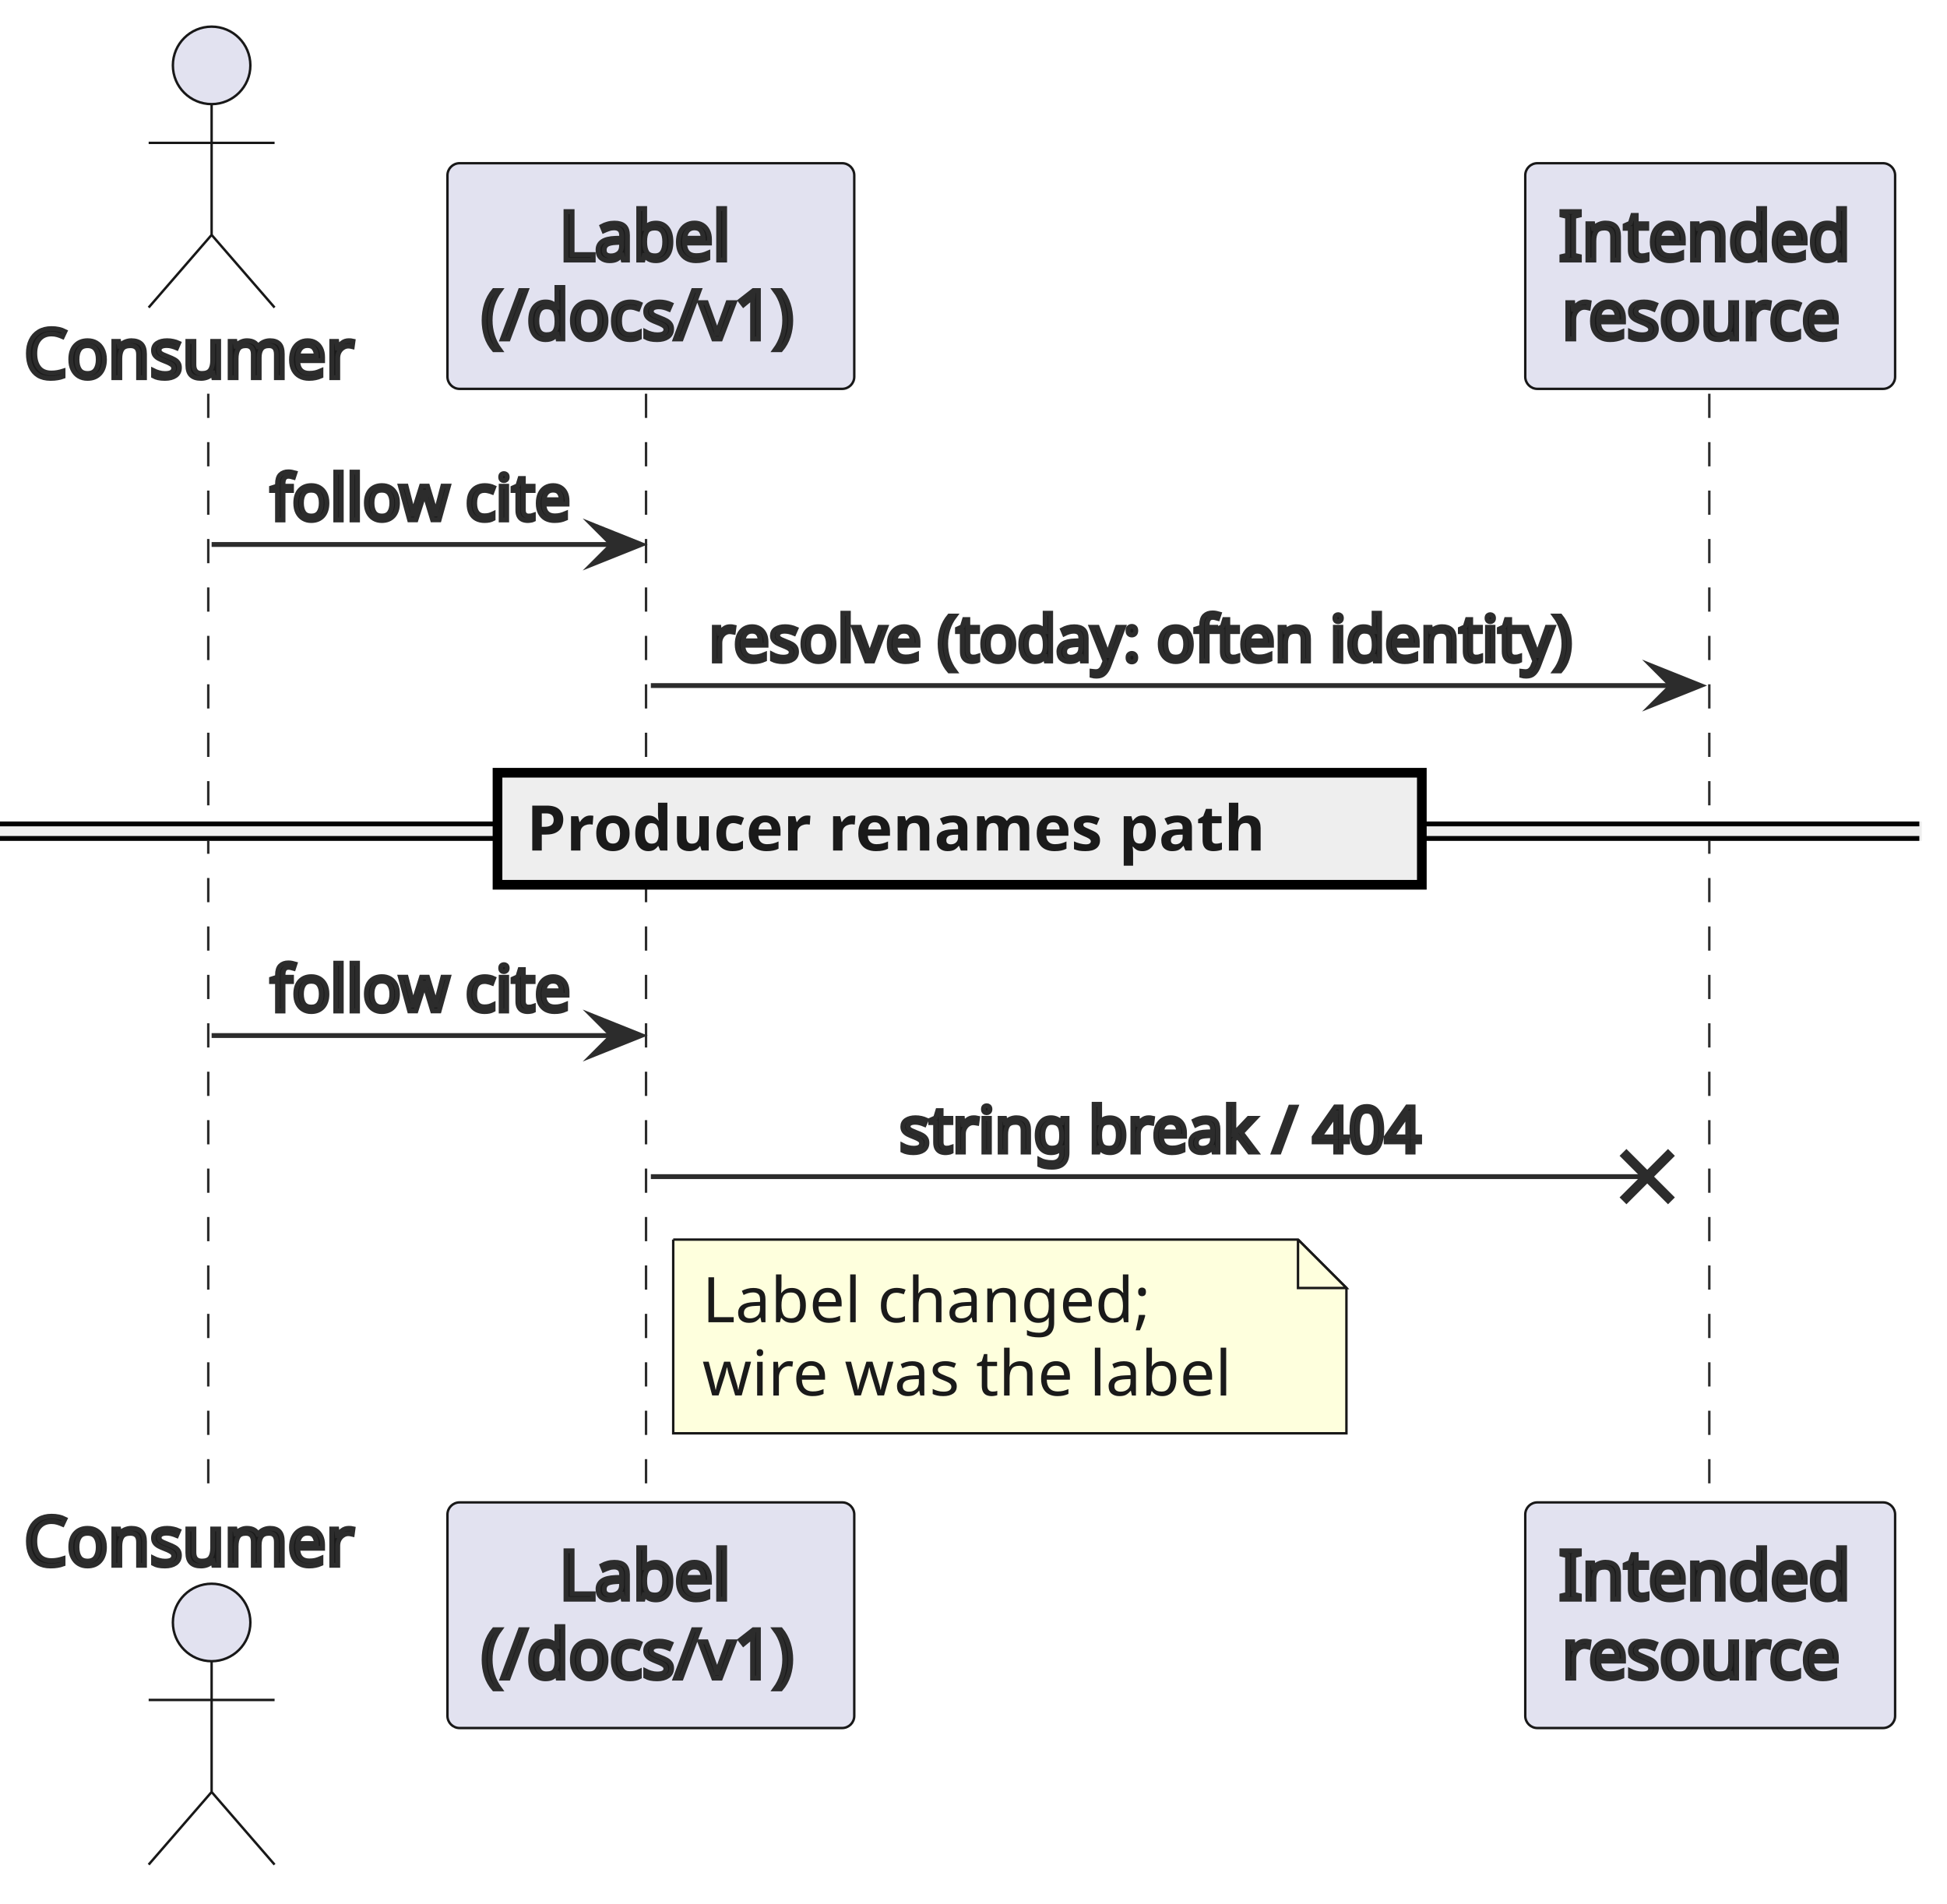
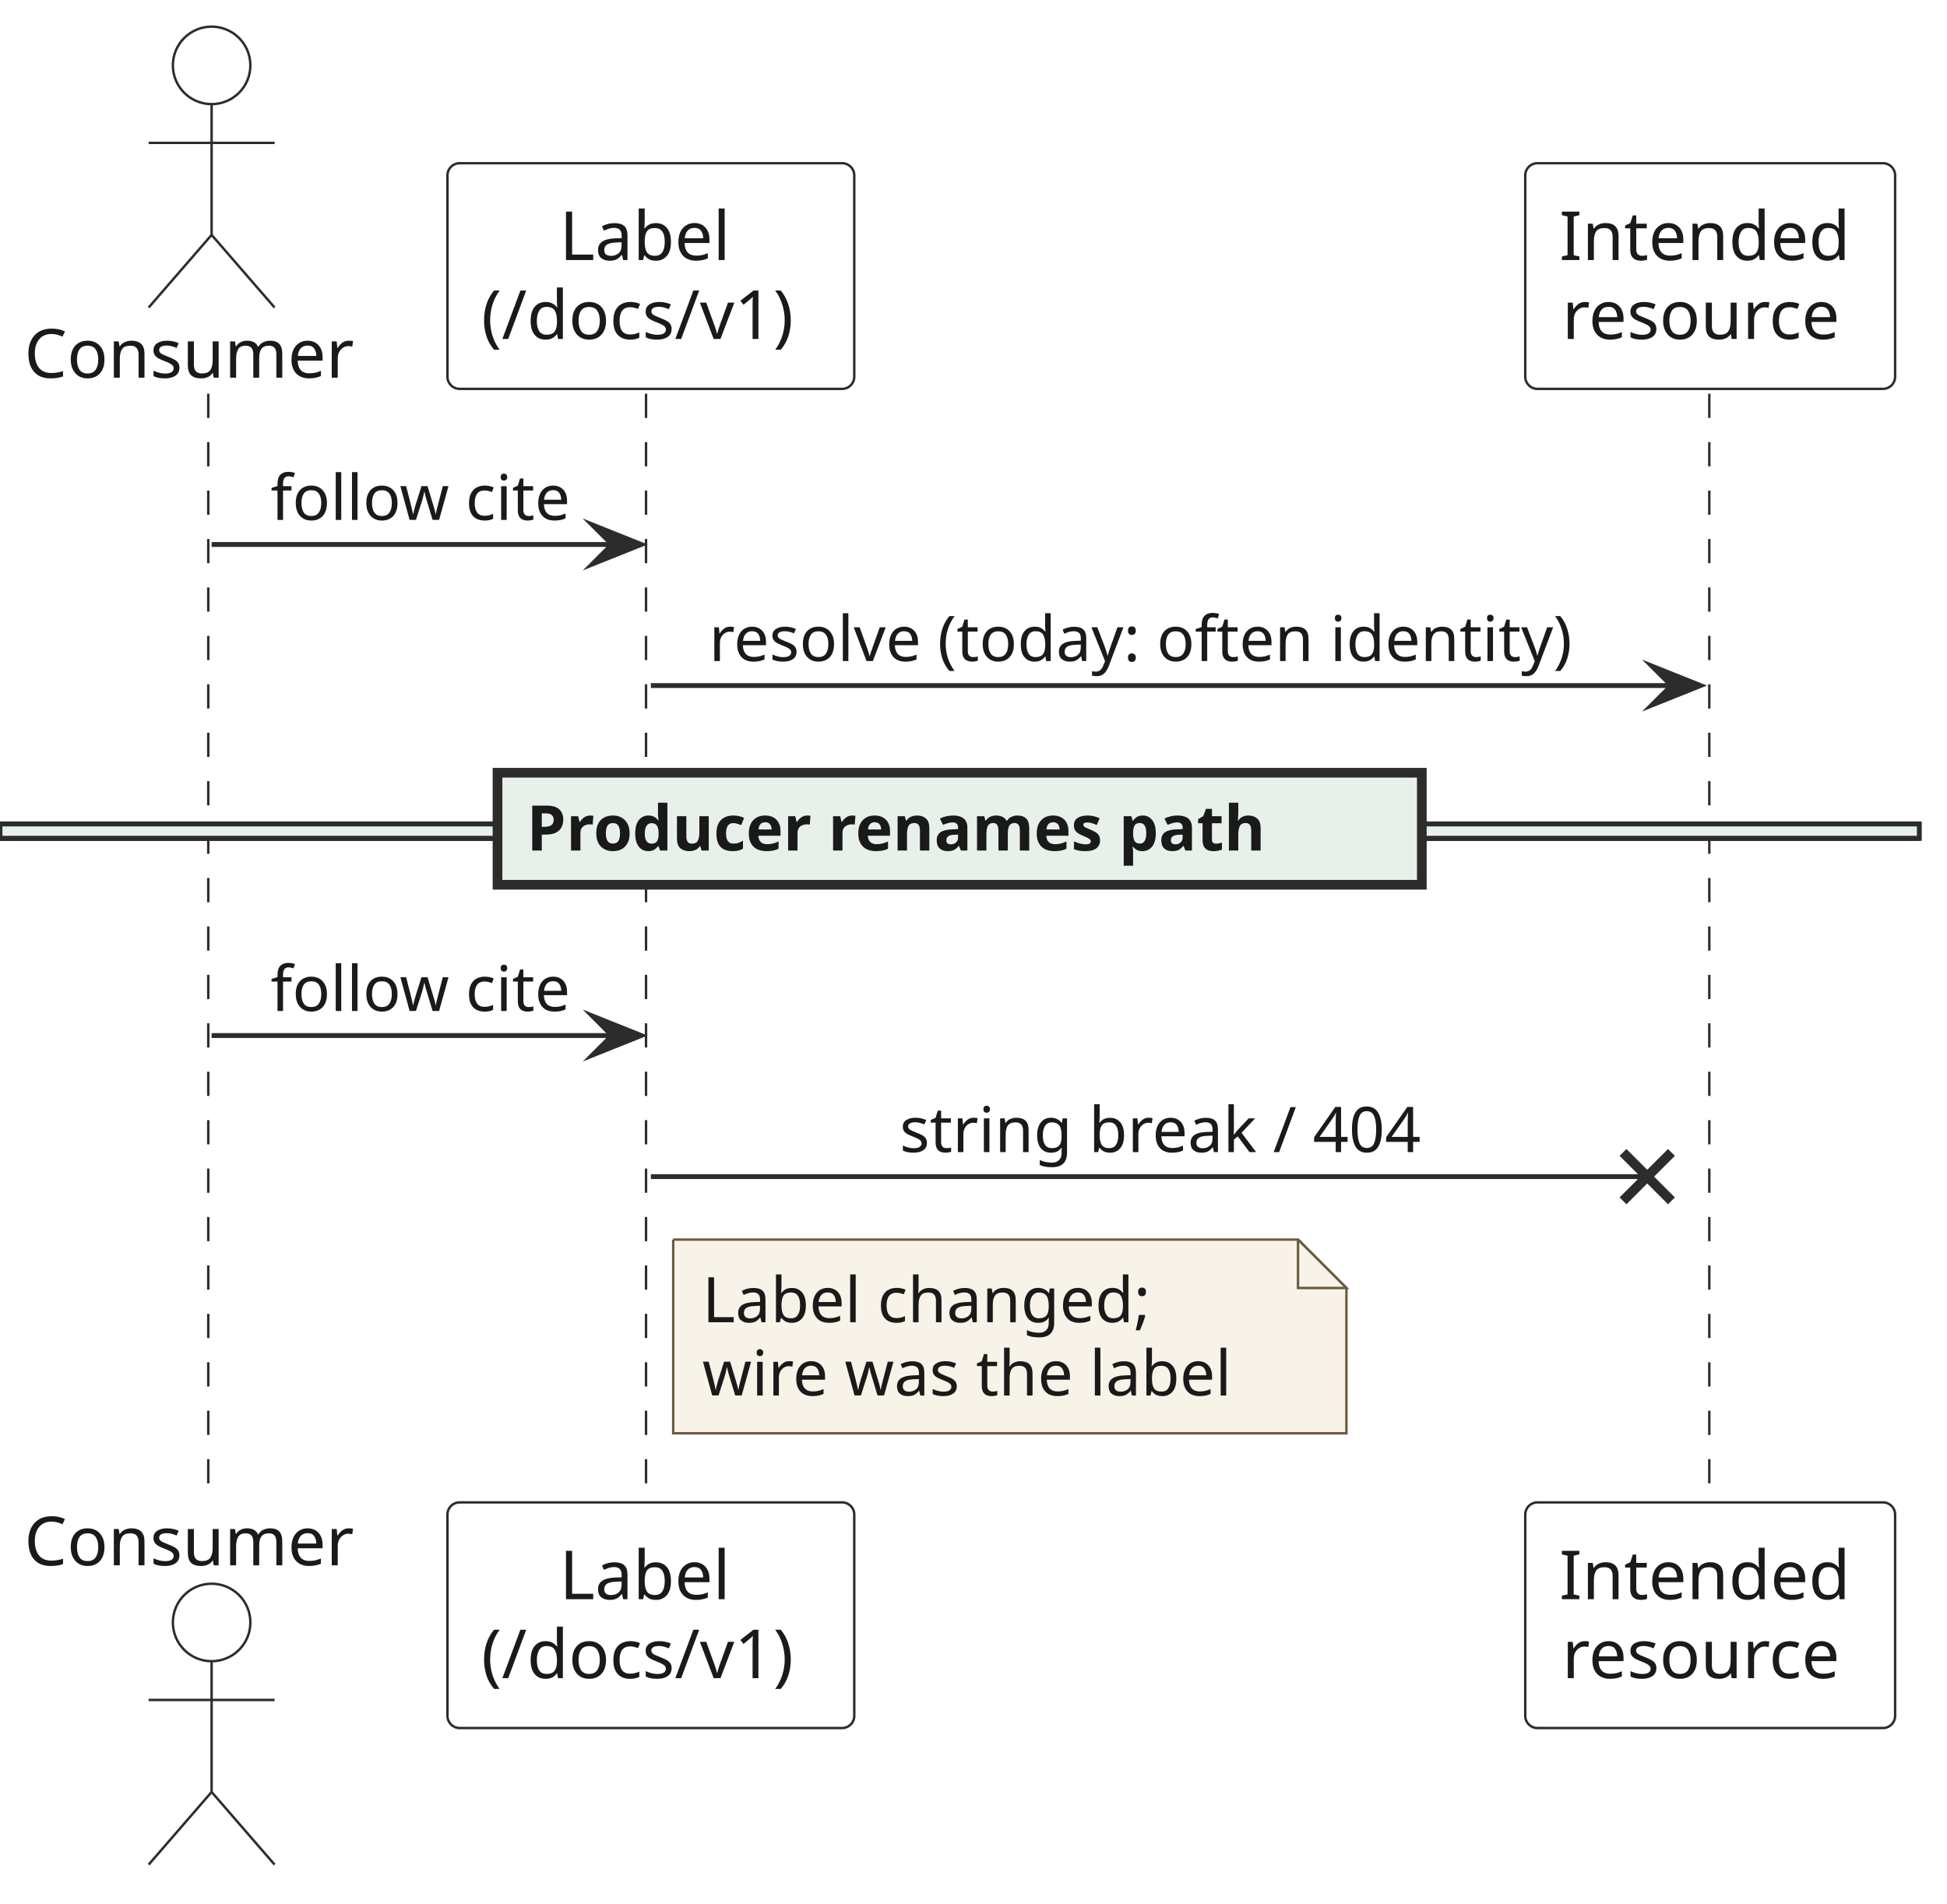
<svg xmlns="http://www.w3.org/2000/svg" contentStyleType="text/css" data-diagram-type="SEQUENCE" preserveAspectRatio="xMidYMid meet" version="1.1" viewBox="0 0 402 393" width="100%" zoomAndPan="magnify" class="themed-svg-root" role="img">
  <style id="themed-svg-diagram-presets">:where(:root){--themed-svg-diagram-color-canvas:#f3f1ec;--themed-svg-diagram-color-surface-primary:#ffffff;--themed-svg-diagram-color-surface-secondary:#e8f0ea;--themed-svg-diagram-color-text-primary:#1a1a1a;--themed-svg-diagram-color-border-primary:#2c2c2c;--themed-svg-diagram-color-edge:#2c2c2c;--themed-svg-diagram-color-accent-primary:#1f3a2e;--themed-svg-diagram-color-accent-on-primary:#f7f3e8;--themed-svg-diagram-color-status-warning:#f7f3e8;--themed-svg-diagram-color-status-warning-border:#6b5a3e;--themed-svg-diagram-color-status-danger:#f6e8e6;--themed-svg-diagram-color-status-danger-border:#7a3a32;}@media (prefers-color-scheme:dark){:where(:root){--themed-svg-diagram-color-canvas:#10161a;--themed-svg-diagram-color-surface-primary:#182126;--themed-svg-diagram-color-surface-secondary:#203038;--themed-svg-diagram-color-text-primary:#edf4f2;--themed-svg-diagram-color-border-primary:#78909b;--themed-svg-diagram-color-edge:#a8bdc4;--themed-svg-diagram-color-accent-primary:#55d6b2;--themed-svg-diagram-color-accent-on-primary:#071512;--themed-svg-diagram-color-status-warning:#4a3e24;--themed-svg-diagram-color-status-warning-border:#d5b866;--themed-svg-diagram-color-status-danger:#542d2d;--themed-svg-diagram-color-status-danger-border:#e99a9a;}}</style>
  <defs />
  <g>
    <g class="participant-lifeline" data-entity-uid="part1" data-qualified-name="Consumer" data-source-line="6" id="part1-lifeline">
      <g>
        <rect fill="#000000" fill-opacity="0" height="229.93" width="8" x="39.694" y="81.297" />
-         <line style="stroke:var(--themed-svg-diagram-color-edge, #2c2c2c); stroke-width:0.5; stroke-dasharray:5,5;" x1="43" x2="43" y1="81.297" y2="311.227" />
+         <line style="stroke:var(--themed-svg-diagram-color-border-primary, #2c2c2c); stroke-width:0.5; stroke-dasharray:5,5;" x1="43" x2="43" y1="81.297" y2="311.227" class="sequence-divider" />
      </g>
    </g>
    <g class="participant-lifeline" data-entity-uid="part2" data-qualified-name="Label" data-source-line="7" id="part2-lifeline">
      <g>
        <rect fill="#000000" fill-opacity="0" height="229.93" width="8" x="130.384" y="81.297" />
-         <line style="stroke:var(--themed-svg-diagram-color-edge, #2c2c2c); stroke-width:0.5; stroke-dasharray:5,5;" x1="133.388" x2="133.388" y1="81.297" y2="311.227" />
+         <line style="stroke:var(--themed-svg-diagram-color-border-primary, #2c2c2c); stroke-width:0.5; stroke-dasharray:5,5;" x1="133.388" x2="133.388" y1="81.297" y2="311.227" class="sequence-divider" />
      </g>
    </g>
    <g class="participant-lifeline" data-entity-uid="part3" data-qualified-name="Thing" data-source-line="8" id="part3-lifeline">
      <g>
        <rect fill="#000000" fill-opacity="0" height="229.93" width="8" x="349.105" y="81.297" />
-         <line style="stroke:var(--themed-svg-diagram-color-edge, #2c2c2c); stroke-width:0.5; stroke-dasharray:5,5;" x1="352.923" x2="352.923" y1="81.297" y2="311.227" />
+         <line style="stroke:var(--themed-svg-diagram-color-border-primary, #2c2c2c); stroke-width:0.5; stroke-dasharray:5,5;" x1="352.923" x2="352.923" y1="81.297" y2="311.227" class="sequence-divider" />
      </g>
    </g>
    <g class="participant participant-head" data-entity-uid="part1" data-qualified-name="Consumer" data-source-line="6" id="part1-head">
      <text fill="#000000" font-family="Segoe UI" font-size="14" lengthAdjust="spacing" textLength="71.388" x="5" y="77.995">Consumer</text>
-       <ellipse cx="43.694" cy="13.5" fill="#E2E2F0" rx="8" ry="8" style="stroke:#181818;stroke-width:0.5;" />
-       <path d="M43.694,21.5 L43.694,48.5 M30.694,29.5 L56.694,29.5 M43.694,48.5 L30.694,63.5 M43.694,48.5 L56.694,63.5" fill="none" style="stroke:#181818;stroke-width:0.5;" />
+       <ellipse cx="43.694" cy="13.5" fill="#E2E2F0" rx="8" ry="8" style="stroke:var(--themed-svg-diagram-color-border-primary, #2c2c2c); stroke-width:0.5;" />
+       <path d="M43.694,21.5 L43.694,48.5 M30.694,29.5 L56.694,29.5 M43.694,48.5 L30.694,63.5 M43.694,48.5 L56.694,63.5" fill="none" style="stroke:var(--themed-svg-diagram-color-border-primary, #2c2c2c); stroke-width:0.5;" />
    </g>
    <g class="participant participant-tail" data-entity-uid="part1" data-qualified-name="Consumer" data-source-line="6" id="part1-tail">
      <text fill="#000000" font-family="Segoe UI" font-size="14" lengthAdjust="spacing" textLength="71.388" x="5" y="323.222">Consumer</text>
-       <ellipse cx="43.694" cy="335.023" fill="#E2E2F0" rx="8" ry="8" style="stroke:#181818;stroke-width:0.5;" />
-       <path d="M43.694,343.023 L43.694,370.023 M30.694,351.023 L56.694,351.023 M43.694,370.023 L30.694,385.023 M43.694,370.023 L56.694,385.023" fill="none" style="stroke:#181818;stroke-width:0.5;" />
+       <ellipse cx="43.694" cy="335.023" fill="#E2E2F0" rx="8" ry="8" style="stroke:var(--themed-svg-diagram-color-border-primary, #2c2c2c); stroke-width:0.5;" />
+       <path d="M43.694,343.023 L43.694,370.023 M30.694,351.023 L56.694,351.023 M43.694,370.023 L30.694,385.023 M43.694,370.023 L56.694,385.023" fill="none" style="stroke:var(--themed-svg-diagram-color-border-primary, #2c2c2c); stroke-width:0.5;" />
    </g>
    <g class="participant participant-head" data-entity-uid="part2" data-qualified-name="Label" data-source-line="7" id="part2-head">
-       <rect fill="#E2E2F0" height="46.594" rx="2.5" ry="2.5" style="stroke:#181818;stroke-width:0.5;" width="83.993" x="92.388" y="33.703" />
+       <rect fill="#E2E2F0" height="46.594" rx="2.5" ry="2.5" style="stroke:var(--themed-svg-diagram-color-border-primary, #2c2c2c); stroke-width:0.5;" width="83.993" x="92.388" y="33.703" />
      <text fill="#000000" font-family="Segoe UI" font-size="14" lengthAdjust="spacing" textLength="37.769" x="115.5" y="53.698">Label</text>
      <text fill="#000000" font-family="Segoe UI" font-size="14" lengthAdjust="spacing" textLength="69.993" x="99.388" y="69.995">(/docs/v1)</text>
    </g>
    <g class="participant participant-tail" data-entity-uid="part2" data-qualified-name="Label" data-source-line="7" id="part2-tail">
-       <rect fill="#E2E2F0" height="46.594" rx="2.5" ry="2.5" style="stroke:#181818;stroke-width:0.5;" width="83.993" x="92.388" y="310.227" />
+       <rect fill="#E2E2F0" height="46.594" rx="2.5" ry="2.5" style="stroke:var(--themed-svg-diagram-color-border-primary, #2c2c2c); stroke-width:0.5;" width="83.993" x="92.388" y="310.227" />
      <text fill="#000000" font-family="Segoe UI" font-size="14" lengthAdjust="spacing" textLength="37.769" x="115.5" y="330.222">Label</text>
      <text fill="#000000" font-family="Segoe UI" font-size="14" lengthAdjust="spacing" textLength="69.993" x="99.388" y="346.519">(/docs/v1)</text>
    </g>
    <g class="participant participant-head" data-entity-uid="part3" data-qualified-name="Thing" data-source-line="8" id="part3-head">
-       <rect fill="#E2E2F0" height="46.594" rx="2.5" ry="2.5" style="stroke:#181818;stroke-width:0.5;" width="76.364" x="314.923" y="33.703" />
+       <rect fill="#E2E2F0" height="46.594" rx="2.5" ry="2.5" style="stroke:var(--themed-svg-diagram-color-border-primary, #2c2c2c); stroke-width:0.5;" width="76.364" x="314.923" y="33.703" />
      <text fill="#000000" font-family="Segoe UI" font-size="14" lengthAdjust="spacing" textLength="62.364" x="321.923" y="53.698">Intended</text>
      <text fill="#000000" font-family="Segoe UI" font-size="14" lengthAdjust="spacing" textLength="61.168" x="322.521" y="69.995">resource</text>
    </g>
    <g class="participant participant-tail" data-entity-uid="part3" data-qualified-name="Thing" data-source-line="8" id="part3-tail">
-       <rect fill="#E2E2F0" height="46.594" rx="2.5" ry="2.5" style="stroke:#181818;stroke-width:0.5;" width="76.364" x="314.923" y="310.227" />
+       <rect fill="#E2E2F0" height="46.594" rx="2.5" ry="2.5" style="stroke:var(--themed-svg-diagram-color-border-primary, #2c2c2c); stroke-width:0.5;" width="76.364" x="314.923" y="310.227" />
      <text fill="#000000" font-family="Segoe UI" font-size="14" lengthAdjust="spacing" textLength="62.364" x="321.923" y="330.222">Intended</text>
      <text fill="#000000" font-family="Segoe UI" font-size="14" lengthAdjust="spacing" textLength="61.168" x="322.521" y="346.519">resource</text>
    </g>
    <g class="message" data-entity-1="part1" data-entity-2="part2" data-source-line="10" id="msg1">
-       <polygon fill="#2C2C2C" points="122.384,108.43,132.384,112.43,122.384,116.43,126.384,112.43" style="stroke:#2C2C2C;stroke-width:1;stroke-linejoin:miter;stroke-miterlimit:10;" />
-       <line style="stroke:#2C2C2C;stroke-width:1;" x1="43.694" x2="128.384" y1="112.43" y2="112.43" />
+       <polygon fill="#2C2C2C" points="122.384,108.43,132.384,112.43,122.384,116.43,126.384,112.43" style="stroke:var(--themed-svg-diagram-color-edge, #2c2c2c); stroke-width:1; stroke-linejoin:miter; stroke-miterlimit:10;" />
+       <line style="stroke:var(--themed-svg-diagram-color-edge, #2c2c2c); stroke-width:1;" x1="43.694" x2="128.384" y1="112.43" y2="112.43" />
      <text fill="#000000" font-family="Segoe UI" font-size="13" lengthAdjust="spacing" textLength="66.327" x="55.876" y="107.364">follow cite</text>
    </g>
    <g class="message" data-entity-1="part2" data-entity-2="part3" data-source-line="11" id="msg2">
-       <polygon fill="#2C2C2C" points="341.105,137.562,351.105,141.562,341.105,145.562,345.105,141.562" style="stroke:#2C2C2C;stroke-width:1;stroke-linejoin:miter;stroke-miterlimit:10;" />
-       <line style="stroke:#2C2C2C;stroke-width:1;" x1="134.384" x2="347.105" y1="141.562" y2="141.562" />
+       <polygon fill="#2C2C2C" points="341.105,137.562,351.105,141.562,341.105,145.562,345.105,141.562" style="stroke:var(--themed-svg-diagram-color-edge, #2c2c2c); stroke-width:1; stroke-linejoin:miter; stroke-miterlimit:10;" />
+       <line style="stroke:var(--themed-svg-diagram-color-edge, #2c2c2c); stroke-width:1;" x1="134.384" x2="347.105" y1="141.562" y2="141.562" />
      <text fill="#000000" font-family="Segoe UI" font-size="13" lengthAdjust="spacing" textLength="194.721" x="146.384" y="136.497">resolve (today: often identity)</text>
    </g>
-     <rect fill="#EEEEEE" height="3" style="stroke:#EEEEEE;stroke-width:1;" width="396.287" x="0" y="170.129" />
-     <line style="stroke:#000000;stroke-width:1;" x1="0" x2="396.287" y1="170.129" y2="170.129" />
-     <line style="stroke:#000000;stroke-width:1;" x1="0" x2="396.287" y1="173.129" y2="173.129" />
-     <rect fill="#EEEEEE" height="23.133" style="stroke:#000000;stroke-width:2;" width="190.846" x="102.721" y="159.562" />
+     <rect fill="#EEEEEE" height="3" style="stroke:var(--themed-svg-diagram-color-border-primary, #2c2c2c); stroke-width:1;" width="396.287" x="0" y="170.129" class="sequence-divider" />
+     <line style="stroke:var(--themed-svg-diagram-color-border-primary, #2c2c2c); stroke-width:1;" x1="0" x2="396.287" y1="170.129" y2="170.129" class="sequence-divider" />
+     <line style="stroke:var(--themed-svg-diagram-color-border-primary, #2c2c2c); stroke-width:1;" x1="0" x2="396.287" y1="173.129" y2="173.129" class="sequence-divider" />
+     <rect fill="#EEEEEE" height="23.133" style="stroke:var(--themed-svg-diagram-color-border-primary, #2c2c2c); stroke-width:2;" width="190.846" x="102.721" y="159.562" class="sequence-divider" />
    <text fill="#000000" font-family="Segoe UI" font-size="13" font-weight="700" lengthAdjust="spacing" textLength="172.32" x="108.721" y="175.629">Producer renames path</text>
    <g class="message" data-entity-1="part1" data-entity-2="part2" data-source-line="13" id="msg3">
-       <polygon fill="#2C2C2C" points="122.384,209.828,132.384,213.828,122.384,217.828,126.384,213.828" style="stroke:#2C2C2C;stroke-width:1;stroke-linejoin:miter;stroke-miterlimit:10;" />
-       <line style="stroke:#2C2C2C;stroke-width:1;" x1="43.694" x2="128.384" y1="213.828" y2="213.828" />
+       <polygon fill="#2C2C2C" points="122.384,209.828,132.384,213.828,122.384,217.828,126.384,213.828" style="stroke:var(--themed-svg-diagram-color-edge, #2c2c2c); stroke-width:1; stroke-linejoin:miter; stroke-miterlimit:10;" />
+       <line style="stroke:var(--themed-svg-diagram-color-edge, #2c2c2c); stroke-width:1;" x1="43.694" x2="128.384" y1="213.828" y2="213.828" />
      <text fill="#000000" font-family="Segoe UI" font-size="13" lengthAdjust="spacing" textLength="66.327" x="55.876" y="208.762">follow cite</text>
    </g>
    <g class="message" data-entity-1="part2" data-entity-2="part3" data-source-line="14" id="msg4">
-       <line style="stroke:#2C2C2C;stroke-width:2;" x1="335.105" x2="345.105" y1="237.961" y2="247.961" />
-       <line style="stroke:#2C2C2C;stroke-width:2;" x1="335.105" x2="345.105" y1="247.961" y2="237.961" />
-       <line style="stroke:#2C2C2C;stroke-width:1;" x1="134.384" x2="340.105" y1="242.961" y2="242.961" />
+       <line style="stroke:var(--themed-svg-diagram-color-edge, #2c2c2c); stroke-width:2;" x1="335.105" x2="345.105" y1="237.961" y2="247.961" />
+       <line style="stroke:var(--themed-svg-diagram-color-edge, #2c2c2c); stroke-width:2;" x1="335.105" x2="345.105" y1="247.961" y2="237.961" />
+       <line style="stroke:var(--themed-svg-diagram-color-edge, #2c2c2c); stroke-width:1;" x1="134.384" x2="340.105" y1="242.961" y2="242.961" />
      <text fill="#000000" font-family="Segoe UI" font-size="13" lengthAdjust="spacing" textLength="115.997" x="185.746" y="237.895">string break / 404</text>
    </g>
-     <path d="M139,255.961 L139,295.961 L278,295.961 L278,265.961 L268,255.961 L139,255.961" fill="#FEFFDD" style="stroke:#181818;stroke-width:0.5;" />
-     <path d="M268,255.961 L268,265.961 L278,265.961 L268,255.961" fill="#FEFFDD" style="stroke:#181818;stroke-width:0.5;" />
+     <path d="M139,255.961 L139,295.961 L278,295.961 L278,265.961 L268,255.961 L139,255.961" fill="#FEFFDD" style="stroke:var(--themed-svg-diagram-color-status-warning-border, #6b5a3e); stroke-width:0.5;" class="note" />
+     <path d="M268,255.961 L268,265.961 L278,265.961 L268,255.961" fill="#FEFFDD" style="stroke:var(--themed-svg-diagram-color-status-warning-border, #6b5a3e); stroke-width:0.5;" class="note" />
    <text fill="#000000" font-family="Segoe UI" font-size="13" lengthAdjust="spacing" textLength="99.677" x="145" y="273.028">Label changed;</text>
    <text fill="#000000" font-family="Segoe UI" font-size="13" lengthAdjust="spacing" textLength="118.13" x="145" y="288.161">wire was the label</text>
  </g>
-   <style id="themed-svg-bindings">.themed-svg-root{background-color:var(--themed-svg-diagram-color-canvas, #f3f1ec) !important}.themed-svg-root text{fill:var(--themed-svg-diagram-color-text-primary, #1a1a1a) !important}.themed-svg-root .participant{fill:var(--themed-svg-diagram-color-surface-primary, #ffffff) !important;stroke:var(--themed-svg-diagram-color-border-primary, #2c2c2c) !important}.themed-svg-root .participant{stroke:var(--themed-svg-diagram-color-border-primary, #2c2c2c) !important;fill:var(--themed-svg-diagram-color-surface-primary, #ffffff) !important}.themed-svg-root .participant-head{fill:var(--themed-svg-diagram-color-surface-primary, #ffffff) !important;stroke:var(--themed-svg-diagram-color-border-primary, #2c2c2c) !important}.themed-svg-root .participant-head{stroke:var(--themed-svg-diagram-color-border-primary, #2c2c2c) !important;fill:var(--themed-svg-diagram-color-surface-primary, #ffffff) !important}.themed-svg-root .participant-tail{fill:var(--themed-svg-diagram-color-surface-primary, #ffffff) !important;stroke:var(--themed-svg-diagram-color-border-primary, #2c2c2c) !important}.themed-svg-root .participant-tail{stroke:var(--themed-svg-diagram-color-border-primary, #2c2c2c) !important;fill:var(--themed-svg-diagram-color-surface-primary, #ffffff) !important}.themed-svg-root .participant-lifeline line{stroke:var(--themed-svg-diagram-color-edge, #2c2c2c) !important}.themed-svg-root .message{stroke:var(--themed-svg-diagram-color-edge, #2c2c2c) !important}.themed-svg-root .message path{fill:var(--themed-svg-diagram-color-edge, #2c2c2c) !important;stroke:var(--themed-svg-diagram-color-edge, #2c2c2c) !important}.themed-svg-root .message path{stroke:var(--themed-svg-diagram-color-edge, #2c2c2c) !important;fill:var(--themed-svg-diagram-color-edge, #2c2c2c) !important}.themed-svg-root .note{fill:var(--themed-svg-diagram-color-surface-secondary, #e8f0ea) !important;stroke:var(--themed-svg-diagram-color-border-primary, #2c2c2c) !important}.themed-svg-root .note{stroke:var(--themed-svg-diagram-color-border-primary, #2c2c2c) !important;fill:var(--themed-svg-diagram-color-surface-secondary, #e8f0ea) !important}.themed-svg-root marker path{fill:var(--themed-svg-diagram-color-edge, #2c2c2c) !important;stroke:var(--themed-svg-diagram-color-edge, #2c2c2c) !important}.themed-svg-root marker path{stroke:var(--themed-svg-diagram-color-edge, #2c2c2c) !important;fill:var(--themed-svg-diagram-color-edge, #2c2c2c) !important}</style>
+   <style id="themed-svg-bindings">.themed-svg-root{background-color:var(--themed-svg-diagram-color-canvas, #f3f1ec) !important}.themed-svg-root text{fill:var(--themed-svg-diagram-color-text-primary, #1a1a1a) !important}.themed-svg-root .participant rect{fill:var(--themed-svg-diagram-color-surface-primary, #ffffff) !important;stroke:var(--themed-svg-diagram-color-border-primary, #2c2c2c) !important}.themed-svg-root .participant rect{stroke:var(--themed-svg-diagram-color-border-primary, #2c2c2c) !important;fill:var(--themed-svg-diagram-color-surface-primary, #ffffff) !important}.themed-svg-root .participant ellipse{fill:var(--themed-svg-diagram-color-surface-primary, #ffffff) !important;stroke:var(--themed-svg-diagram-color-border-primary, #2c2c2c) !important}.themed-svg-root .participant ellipse{stroke:var(--themed-svg-diagram-color-border-primary, #2c2c2c) !important;fill:var(--themed-svg-diagram-color-surface-primary, #ffffff) !important}.themed-svg-root .participant path{stroke:var(--themed-svg-diagram-color-border-primary, #2c2c2c) !important}.themed-svg-root .participant-lifeline line{stroke:var(--themed-svg-diagram-color-edge, #2c2c2c) !important}.themed-svg-root .message line{stroke:var(--themed-svg-diagram-color-edge, #2c2c2c) !important}.themed-svg-root .message polygon{fill:var(--themed-svg-diagram-color-edge, #2c2c2c) !important;stroke:var(--themed-svg-diagram-color-edge, #2c2c2c) !important}.themed-svg-root .message polygon{stroke:var(--themed-svg-diagram-color-edge, #2c2c2c) !important;fill:var(--themed-svg-diagram-color-edge, #2c2c2c) !important}.themed-svg-root .message path{fill:var(--themed-svg-diagram-color-edge, #2c2c2c) !important;stroke:var(--themed-svg-diagram-color-edge, #2c2c2c) !important}.themed-svg-root .message path{stroke:var(--themed-svg-diagram-color-edge, #2c2c2c) !important;fill:var(--themed-svg-diagram-color-edge, #2c2c2c) !important}.themed-svg-root .note{fill:var(--themed-svg-diagram-color-status-warning, #f7f3e8) !important;stroke:var(--themed-svg-diagram-color-status-warning-border, #6b5a3e) !important}.themed-svg-root .note{stroke:var(--themed-svg-diagram-color-status-warning-border, #6b5a3e) !important;fill:var(--themed-svg-diagram-color-status-warning, #f7f3e8) !important}.themed-svg-root .sequence-divider{fill:var(--themed-svg-diagram-color-surface-secondary, #e8f0ea) !important;stroke:var(--themed-svg-diagram-color-border-primary, #2c2c2c) !important}.themed-svg-root .sequence-divider{stroke:var(--themed-svg-diagram-color-border-primary, #2c2c2c) !important;fill:var(--themed-svg-diagram-color-surface-secondary, #e8f0ea) !important}.themed-svg-root marker path{fill:var(--themed-svg-diagram-color-edge, #2c2c2c) !important;stroke:var(--themed-svg-diagram-color-edge, #2c2c2c) !important}.themed-svg-root marker path{stroke:var(--themed-svg-diagram-color-edge, #2c2c2c) !important;fill:var(--themed-svg-diagram-color-edge, #2c2c2c) !important}</style>
</svg>
